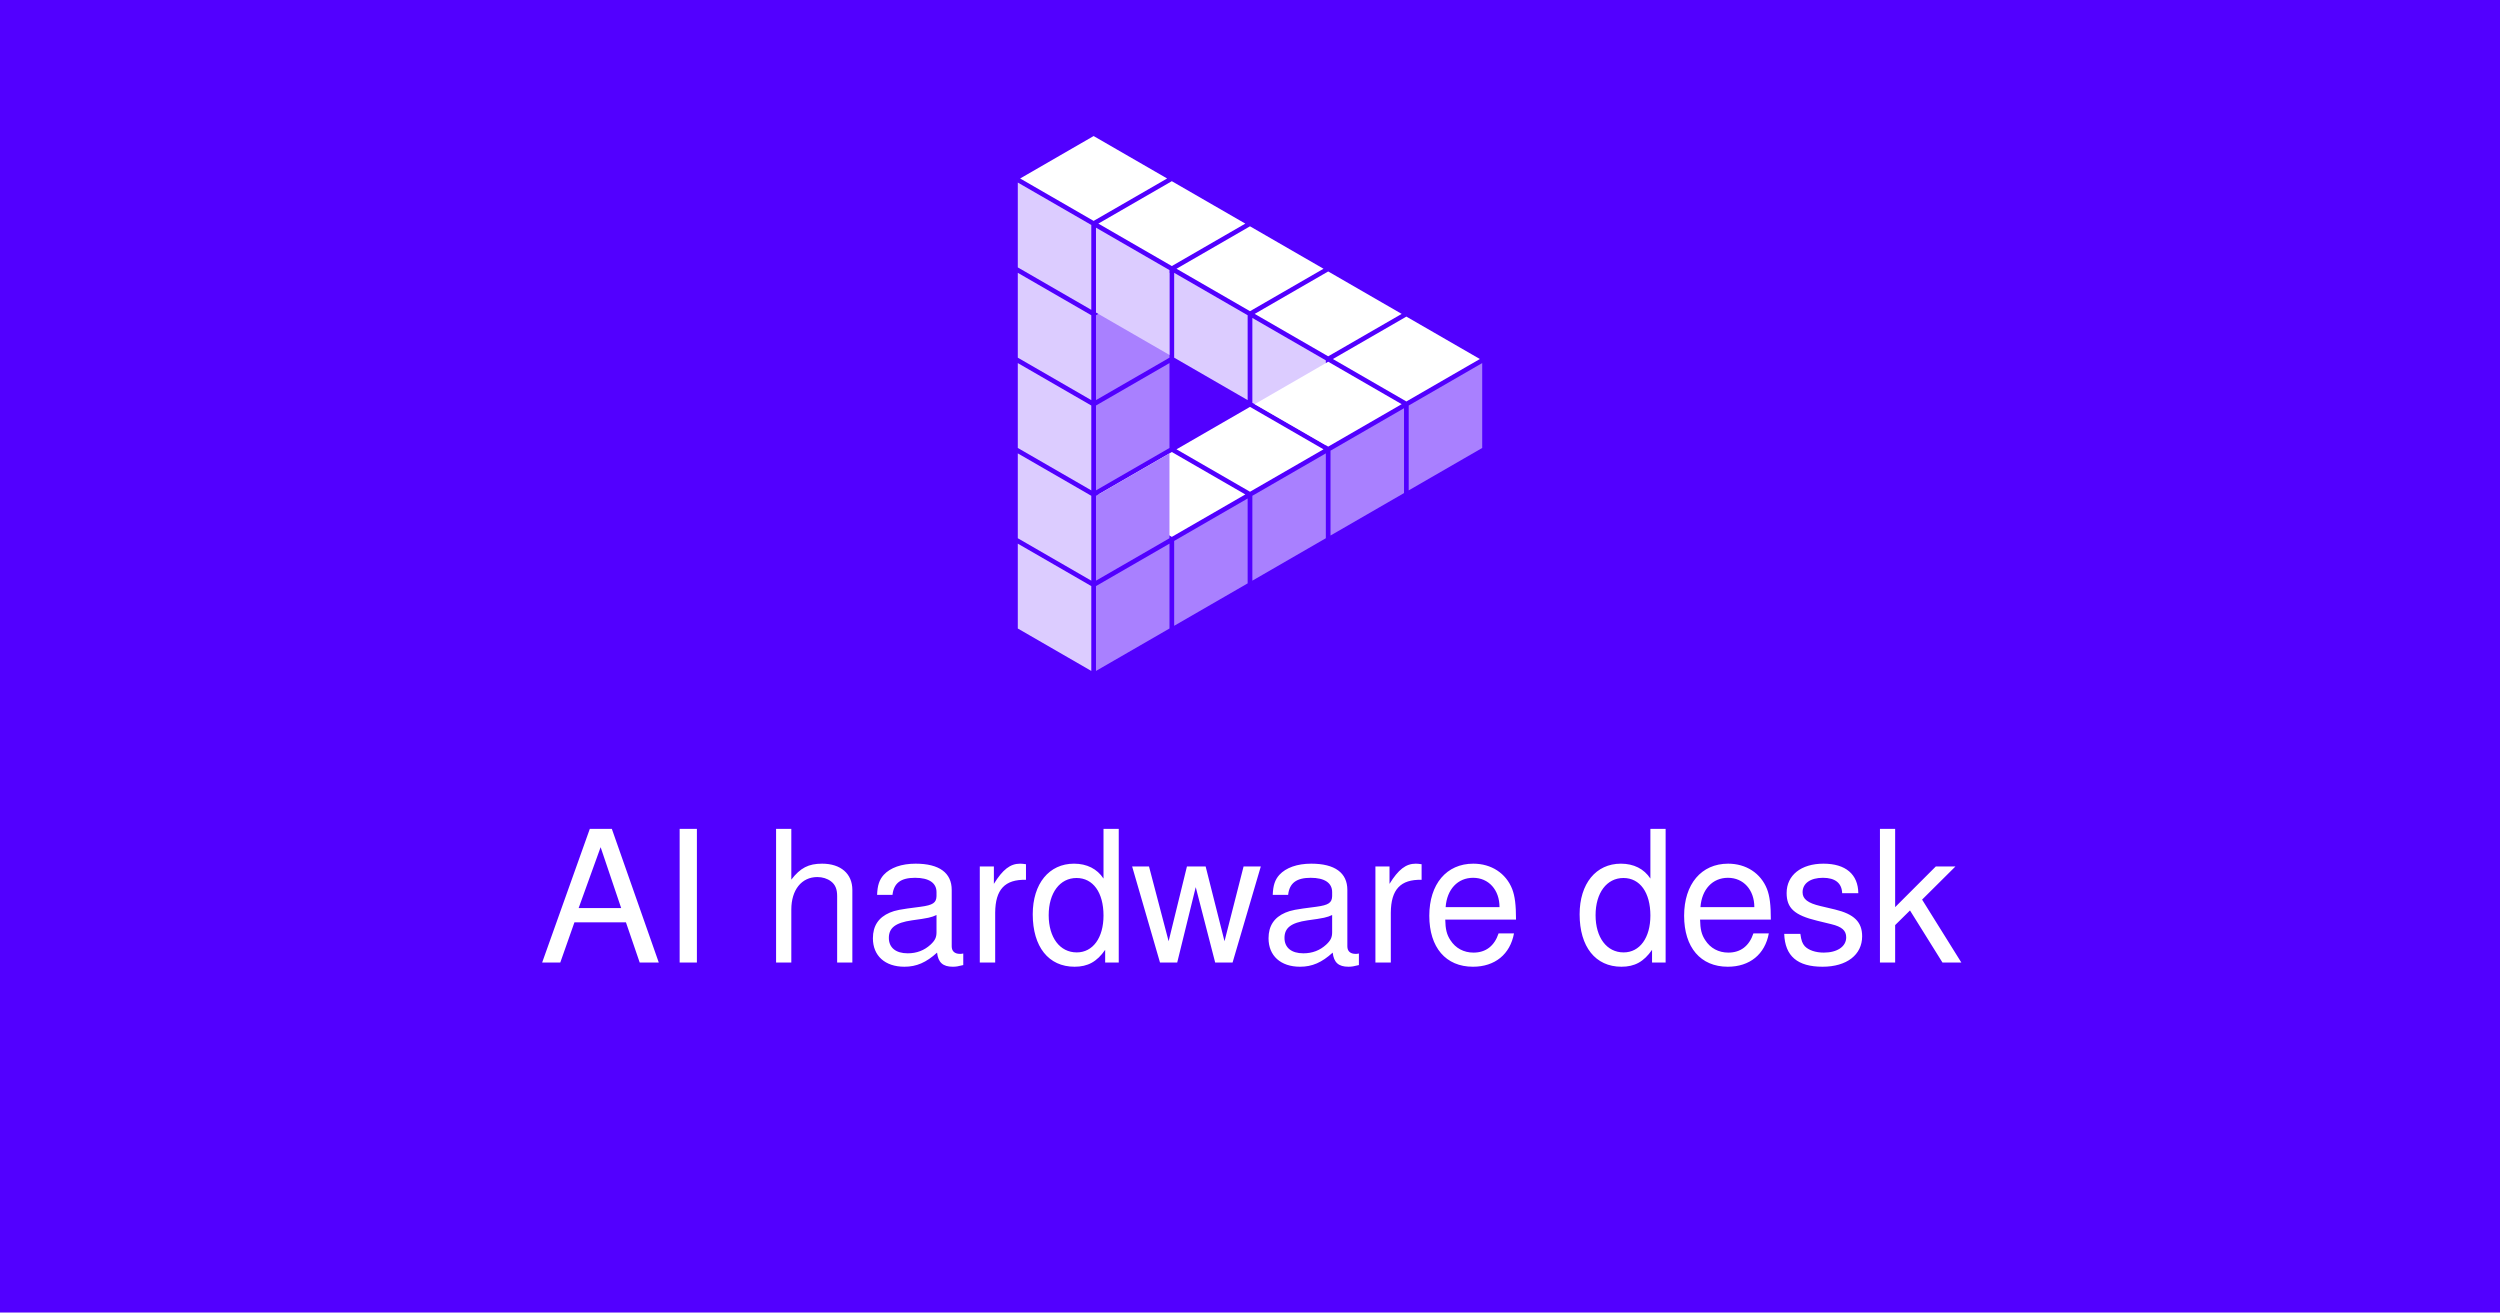
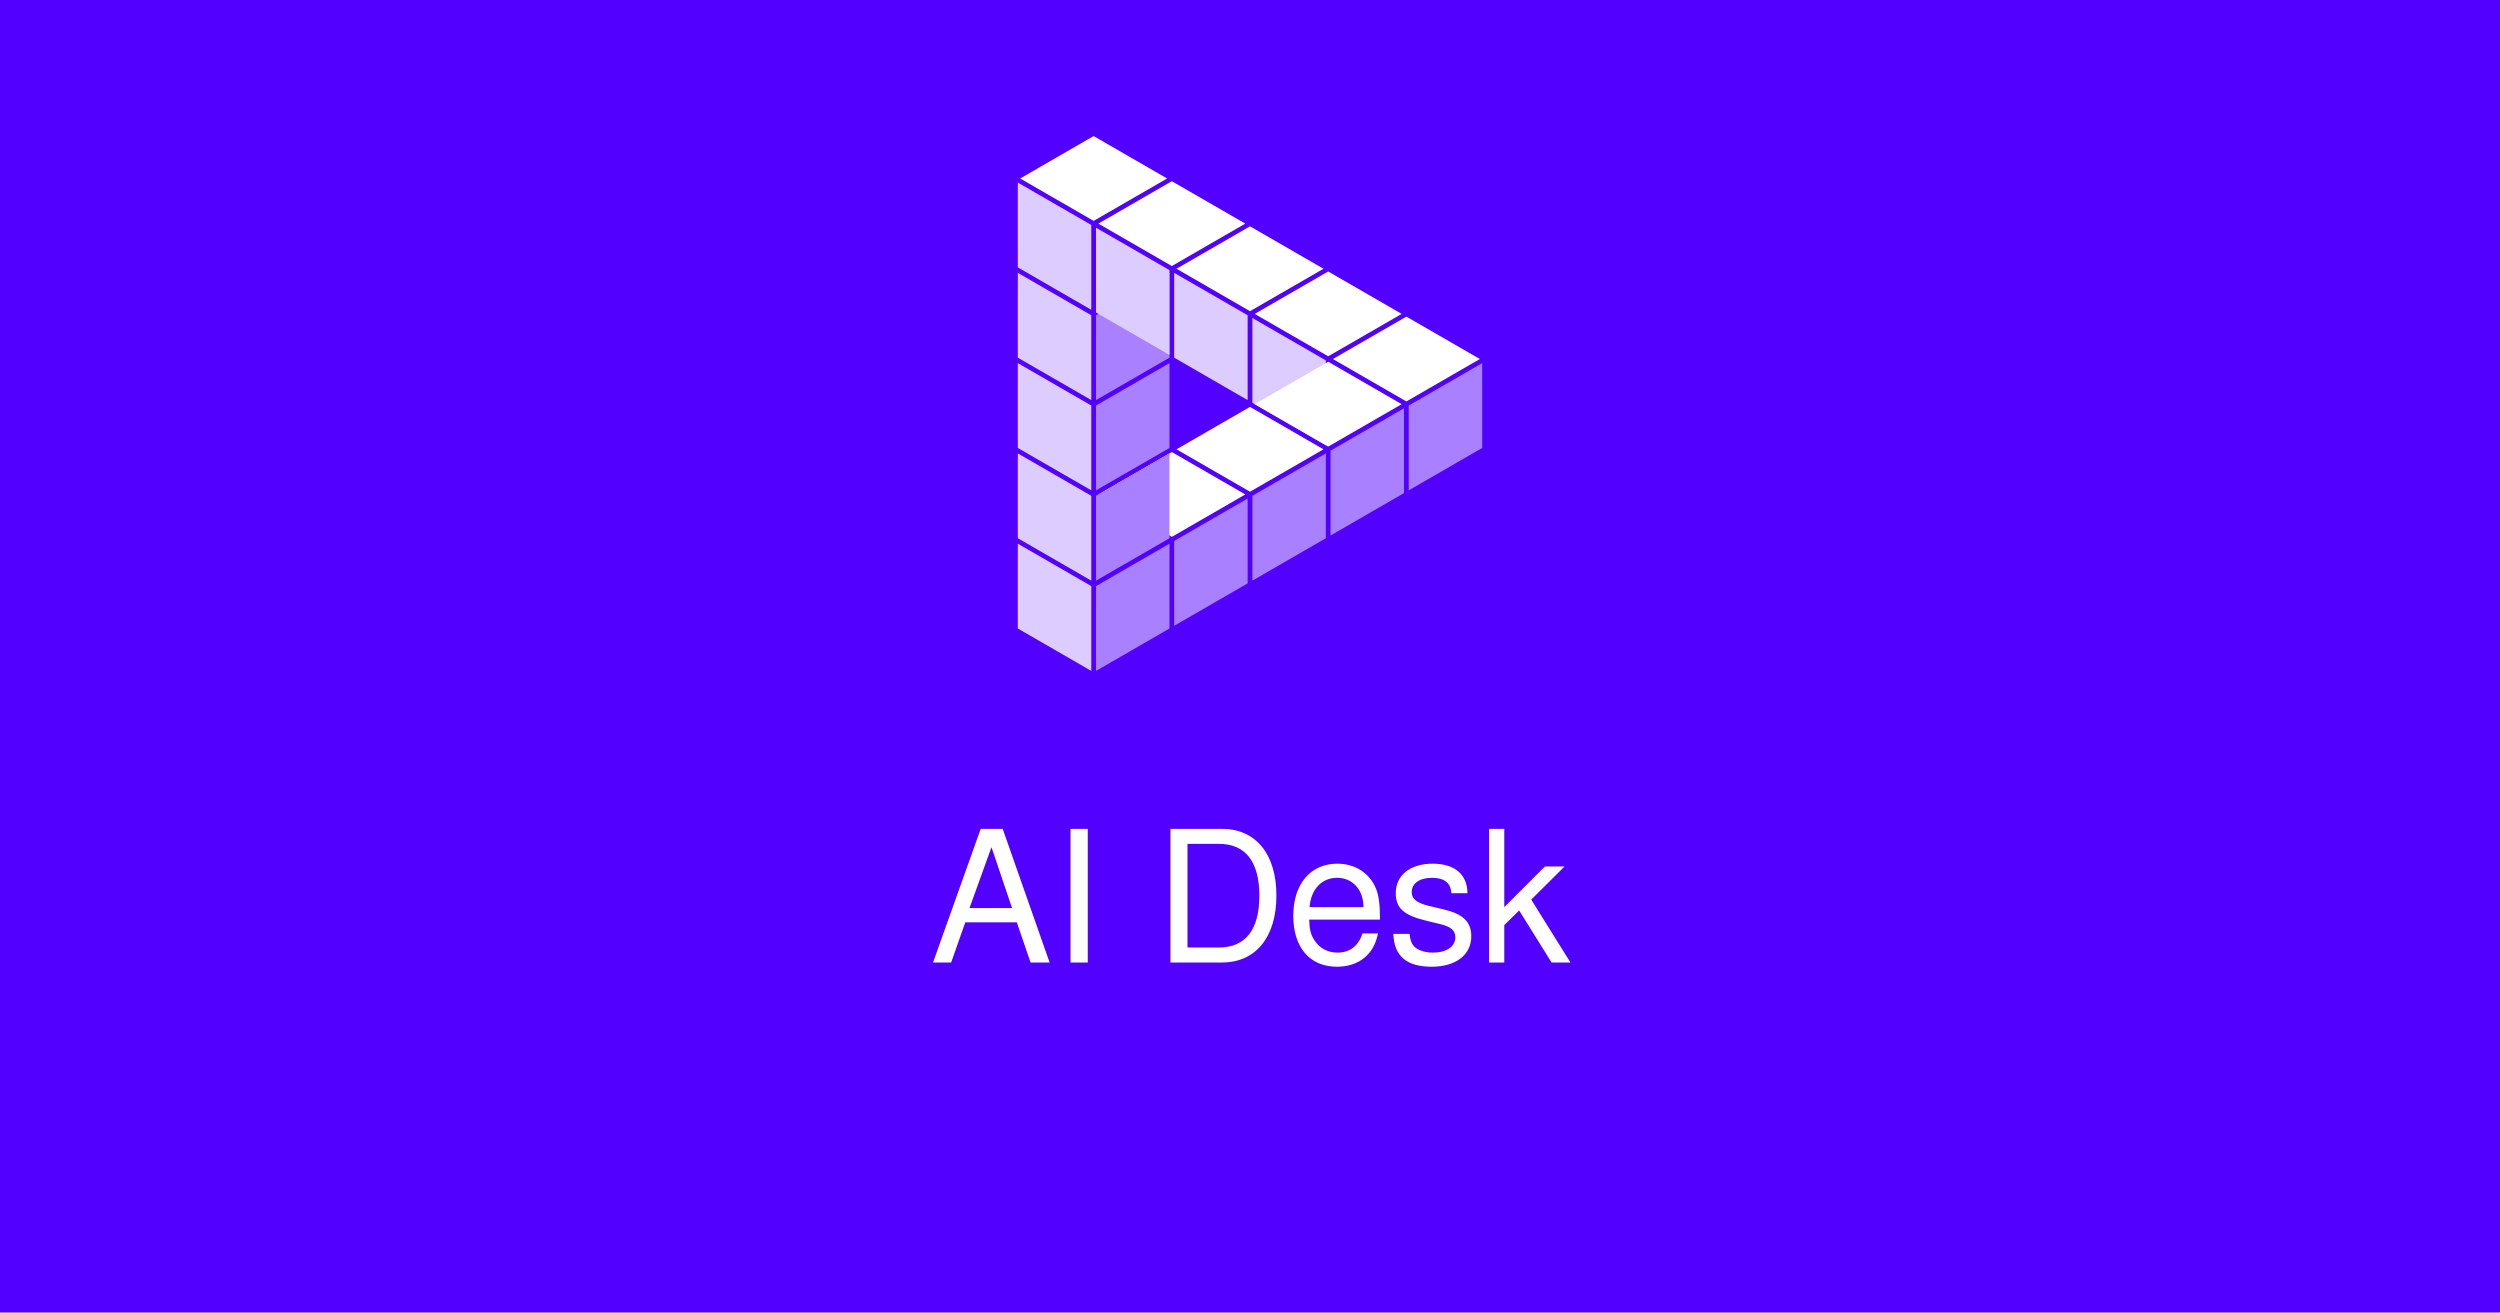
- <svg xmlns="http://www.w3.org/2000/svg" viewBox="0 0 1200 630" width="1200" height="630" role="img" aria-label="AI hardware desk">
+ <svg xmlns="http://www.w3.org/2000/svg" viewBox="0 0 1200 630" width="1200" height="630" role="img" aria-label="AI Desk">
  <rect width="1200" height="630" fill="#5200ff" />
  <path fill="#ffffff" d="M524.94 65.3L560.22 85.67L524.94 106.03L489.67 85.67Z" />
  <path fill="#dcccff" d="M488.54 128.35L523.82 148.72L523.82 107.98L488.54 87.62Z" />
  <path fill="#ffffff" d="M600 108.63L635.28 129L600 149.37L564.72 129Z" />
  <path fill="#dcccff" d="M563.6 171.68L598.87 192.05L598.87 151.32L563.6 130.95Z" />
  <path fill="#ffffff" d="M637.53 130.3L672.8 150.67L637.53 171.03L602.25 150.67Z" />
  <path fill="#dcccff" d="M601.13 193.35L636.4 213.72L636.4 172.98L601.13 152.62Z" />
  <path fill="#ffffff" d="M675.06 151.97L710.33 172.33L675.06 192.7L639.78 172.33Z" />
  <path fill="#a980ff" d="M711.46 215.02L676.18 235.38L676.18 194.65L711.46 174.28Z" />
  <path fill="#ffffff" d="M637.53 173.63L672.8 194L637.53 214.37L602.25 194Z" />
  <path fill="#a980ff" d="M673.93 236.68L638.65 257.05L638.65 216.32L673.93 195.95Z" />
  <path fill="#ffffff" d="M600 195.3L635.28 215.67L600 236.03L564.72 215.67Z" />
  <path fill="#a980ff" d="M636.4 258.35L601.13 278.72L601.13 237.98L636.4 217.62Z" />
  <path fill="#ffffff" d="M562.47 216.97L597.75 237.33L562.47 257.7L527.2 237.33Z" />
  <path fill="#a980ff" d="M598.87 280.02L563.6 300.38L563.6 259.65L598.87 239.28Z" />
  <path fill="#a980ff" d="M561.35 301.68L526.07 322.05L526.07 281.32L561.35 260.95Z" />
  <path fill="#dcccff" d="M488.54 301.68L523.82 322.05L523.82 281.32L488.54 260.95Z" />
  <path fill="#a980ff" d="M561.35 258.35L526.07 278.72L526.07 237.98L561.35 217.62Z" />
  <path fill="#dcccff" d="M488.54 258.35L523.82 278.72L523.82 237.98L488.54 217.62Z" />
  <path fill="#a980ff" d="M561.35 215.02L526.07 235.38L526.07 194.65L561.35 174.28Z" />
  <path fill="#dcccff" d="M488.54 215.02L523.82 235.38L523.82 194.65L488.54 174.28Z" />
  <path fill="#a980ff" d="M561.35 171.68L526.07 192.05L526.07 151.32L561.35 130.95Z" />
  <path fill="#dcccff" d="M488.54 171.68L523.82 192.05L523.82 151.32L488.54 130.95Z" />
  <path fill="#ffffff" d="M562.47 86.97L597.75 107.33L562.47 127.7L527.2 107.33Z" />
  <path fill="#dcccff" d="M526.07 150.02L561.35 170.38L561.35 129.65L526.07 109.28Z" />
-   <text x="600" y="462" text-anchor="middle" font-family="Helvetica Neue, Helvetica, Arial, sans-serif" font-size="88" fill="#ffffff">AI hardware desk</text>
+   <text x="600" y="462" text-anchor="middle" font-family="Helvetica Neue, Helvetica, Arial, sans-serif" font-size="88" fill="#ffffff">AI Desk</text>
</svg>
